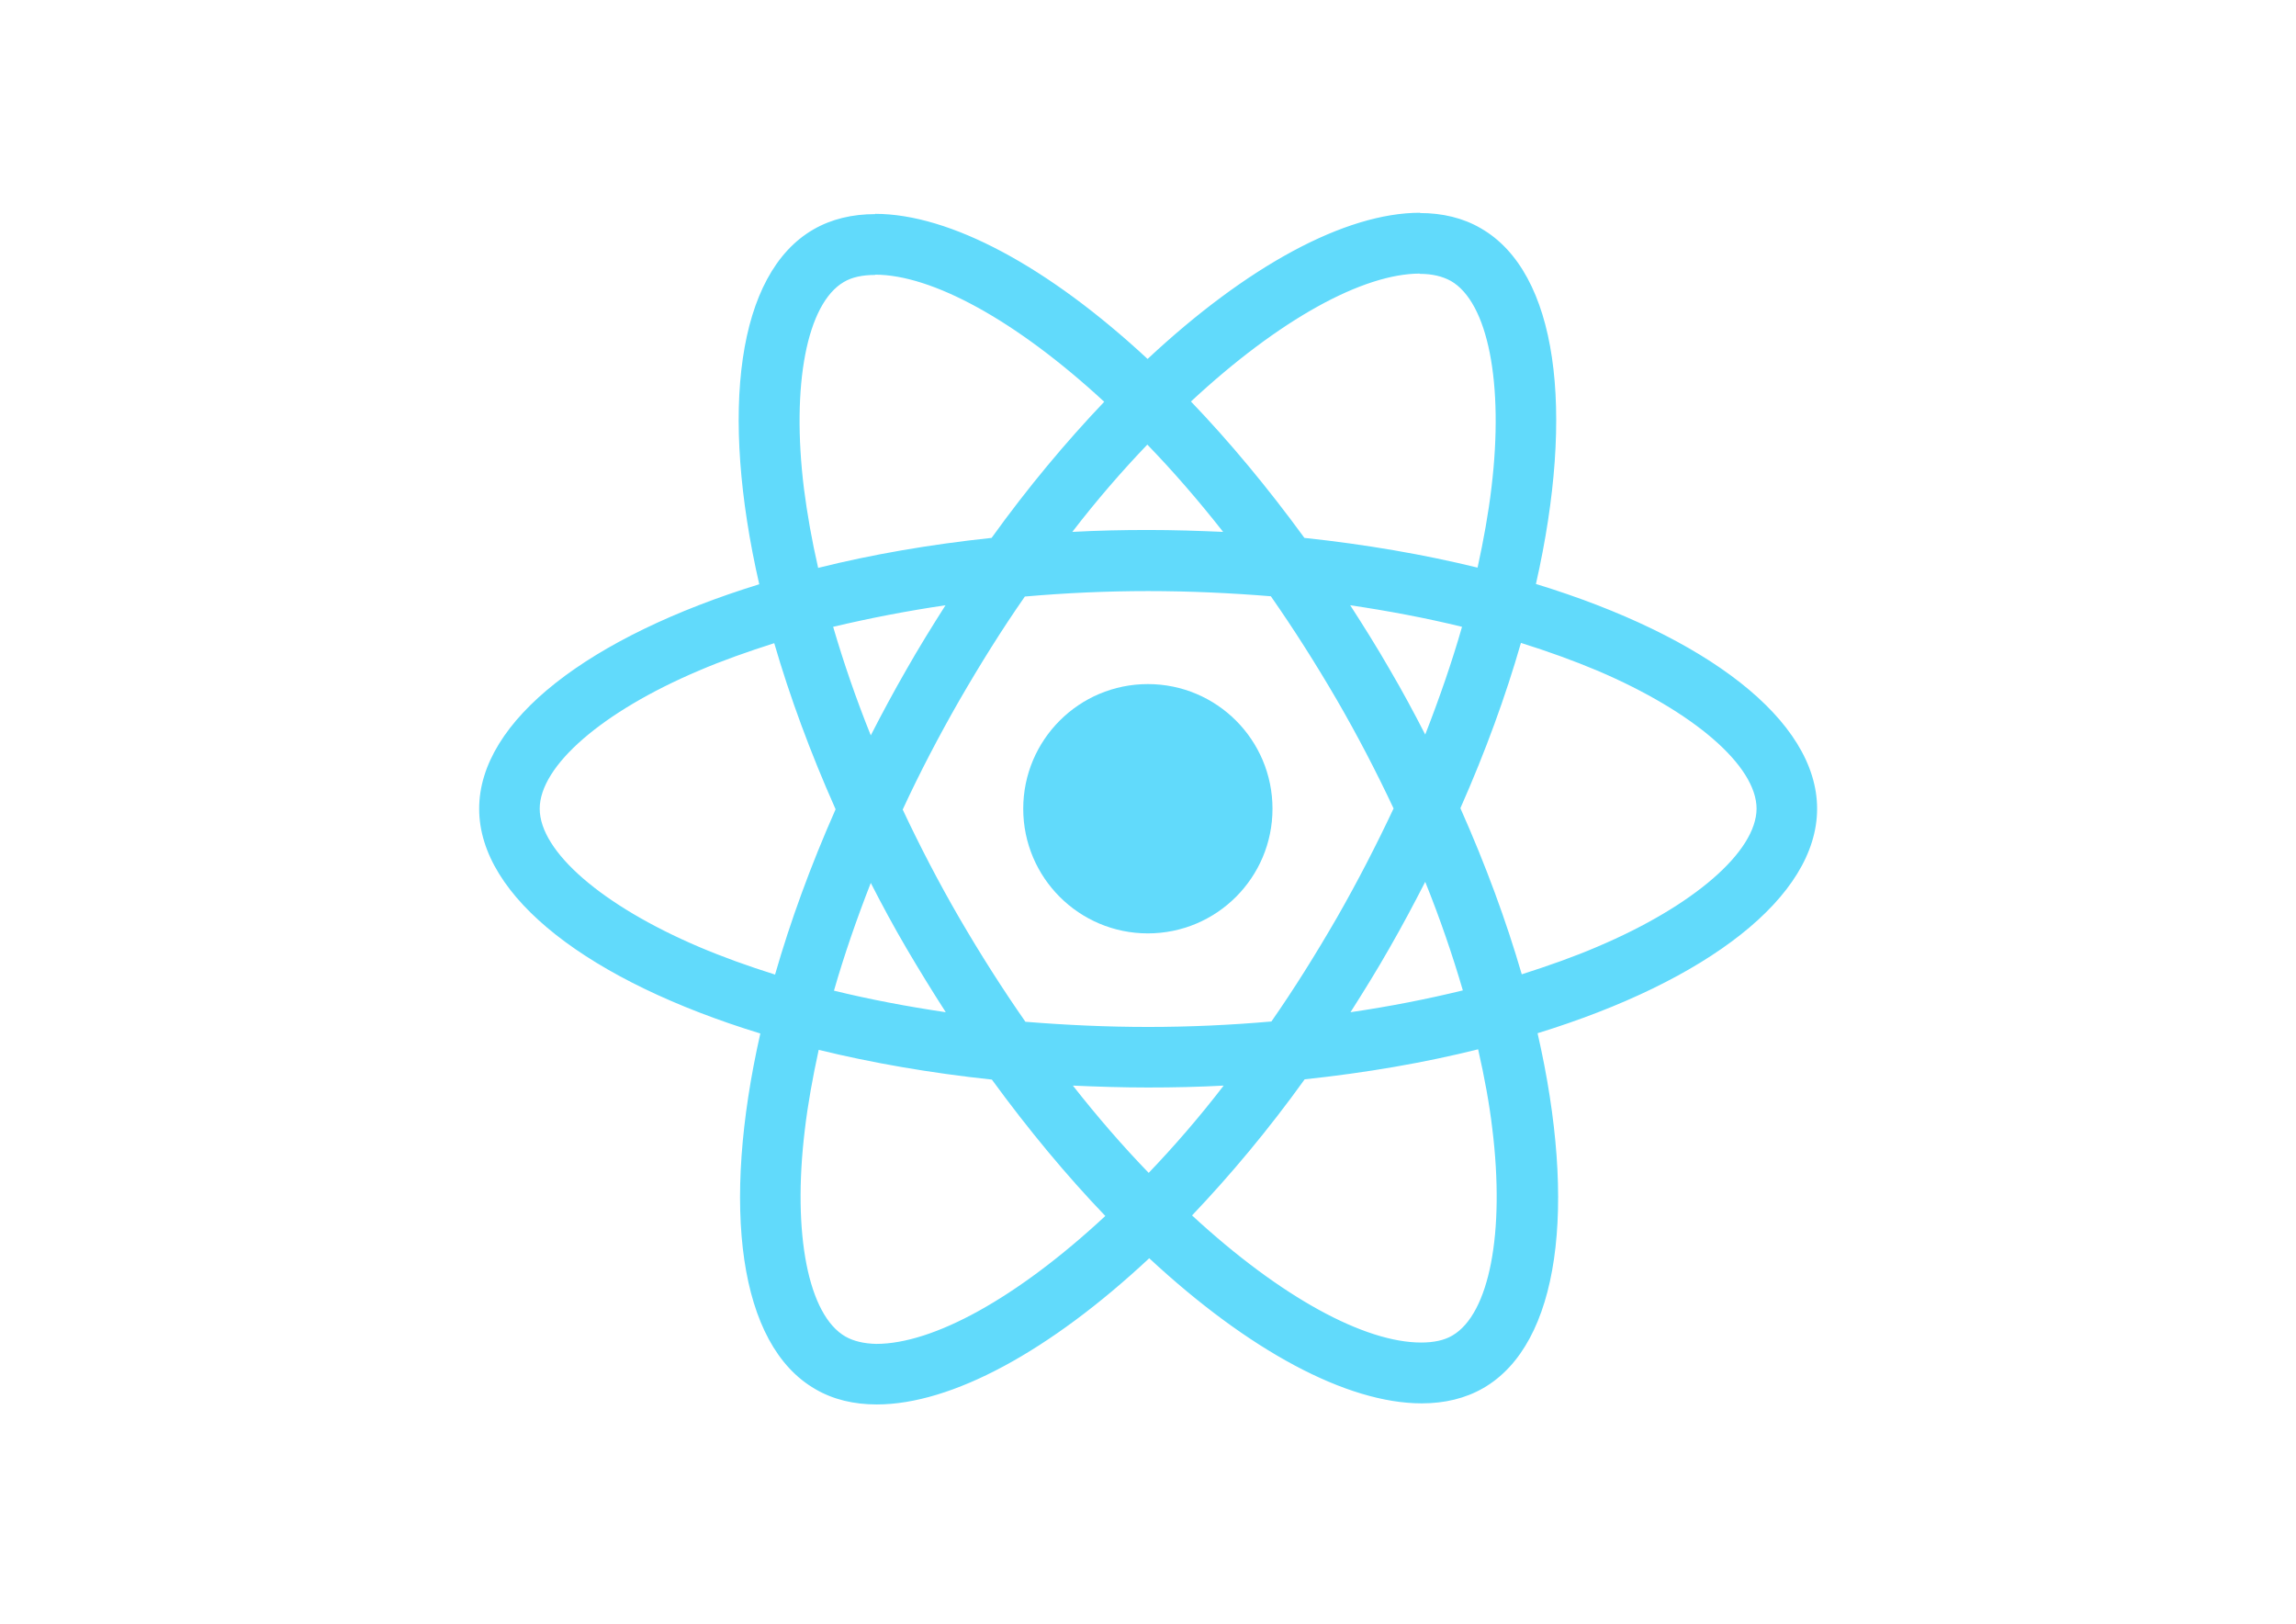
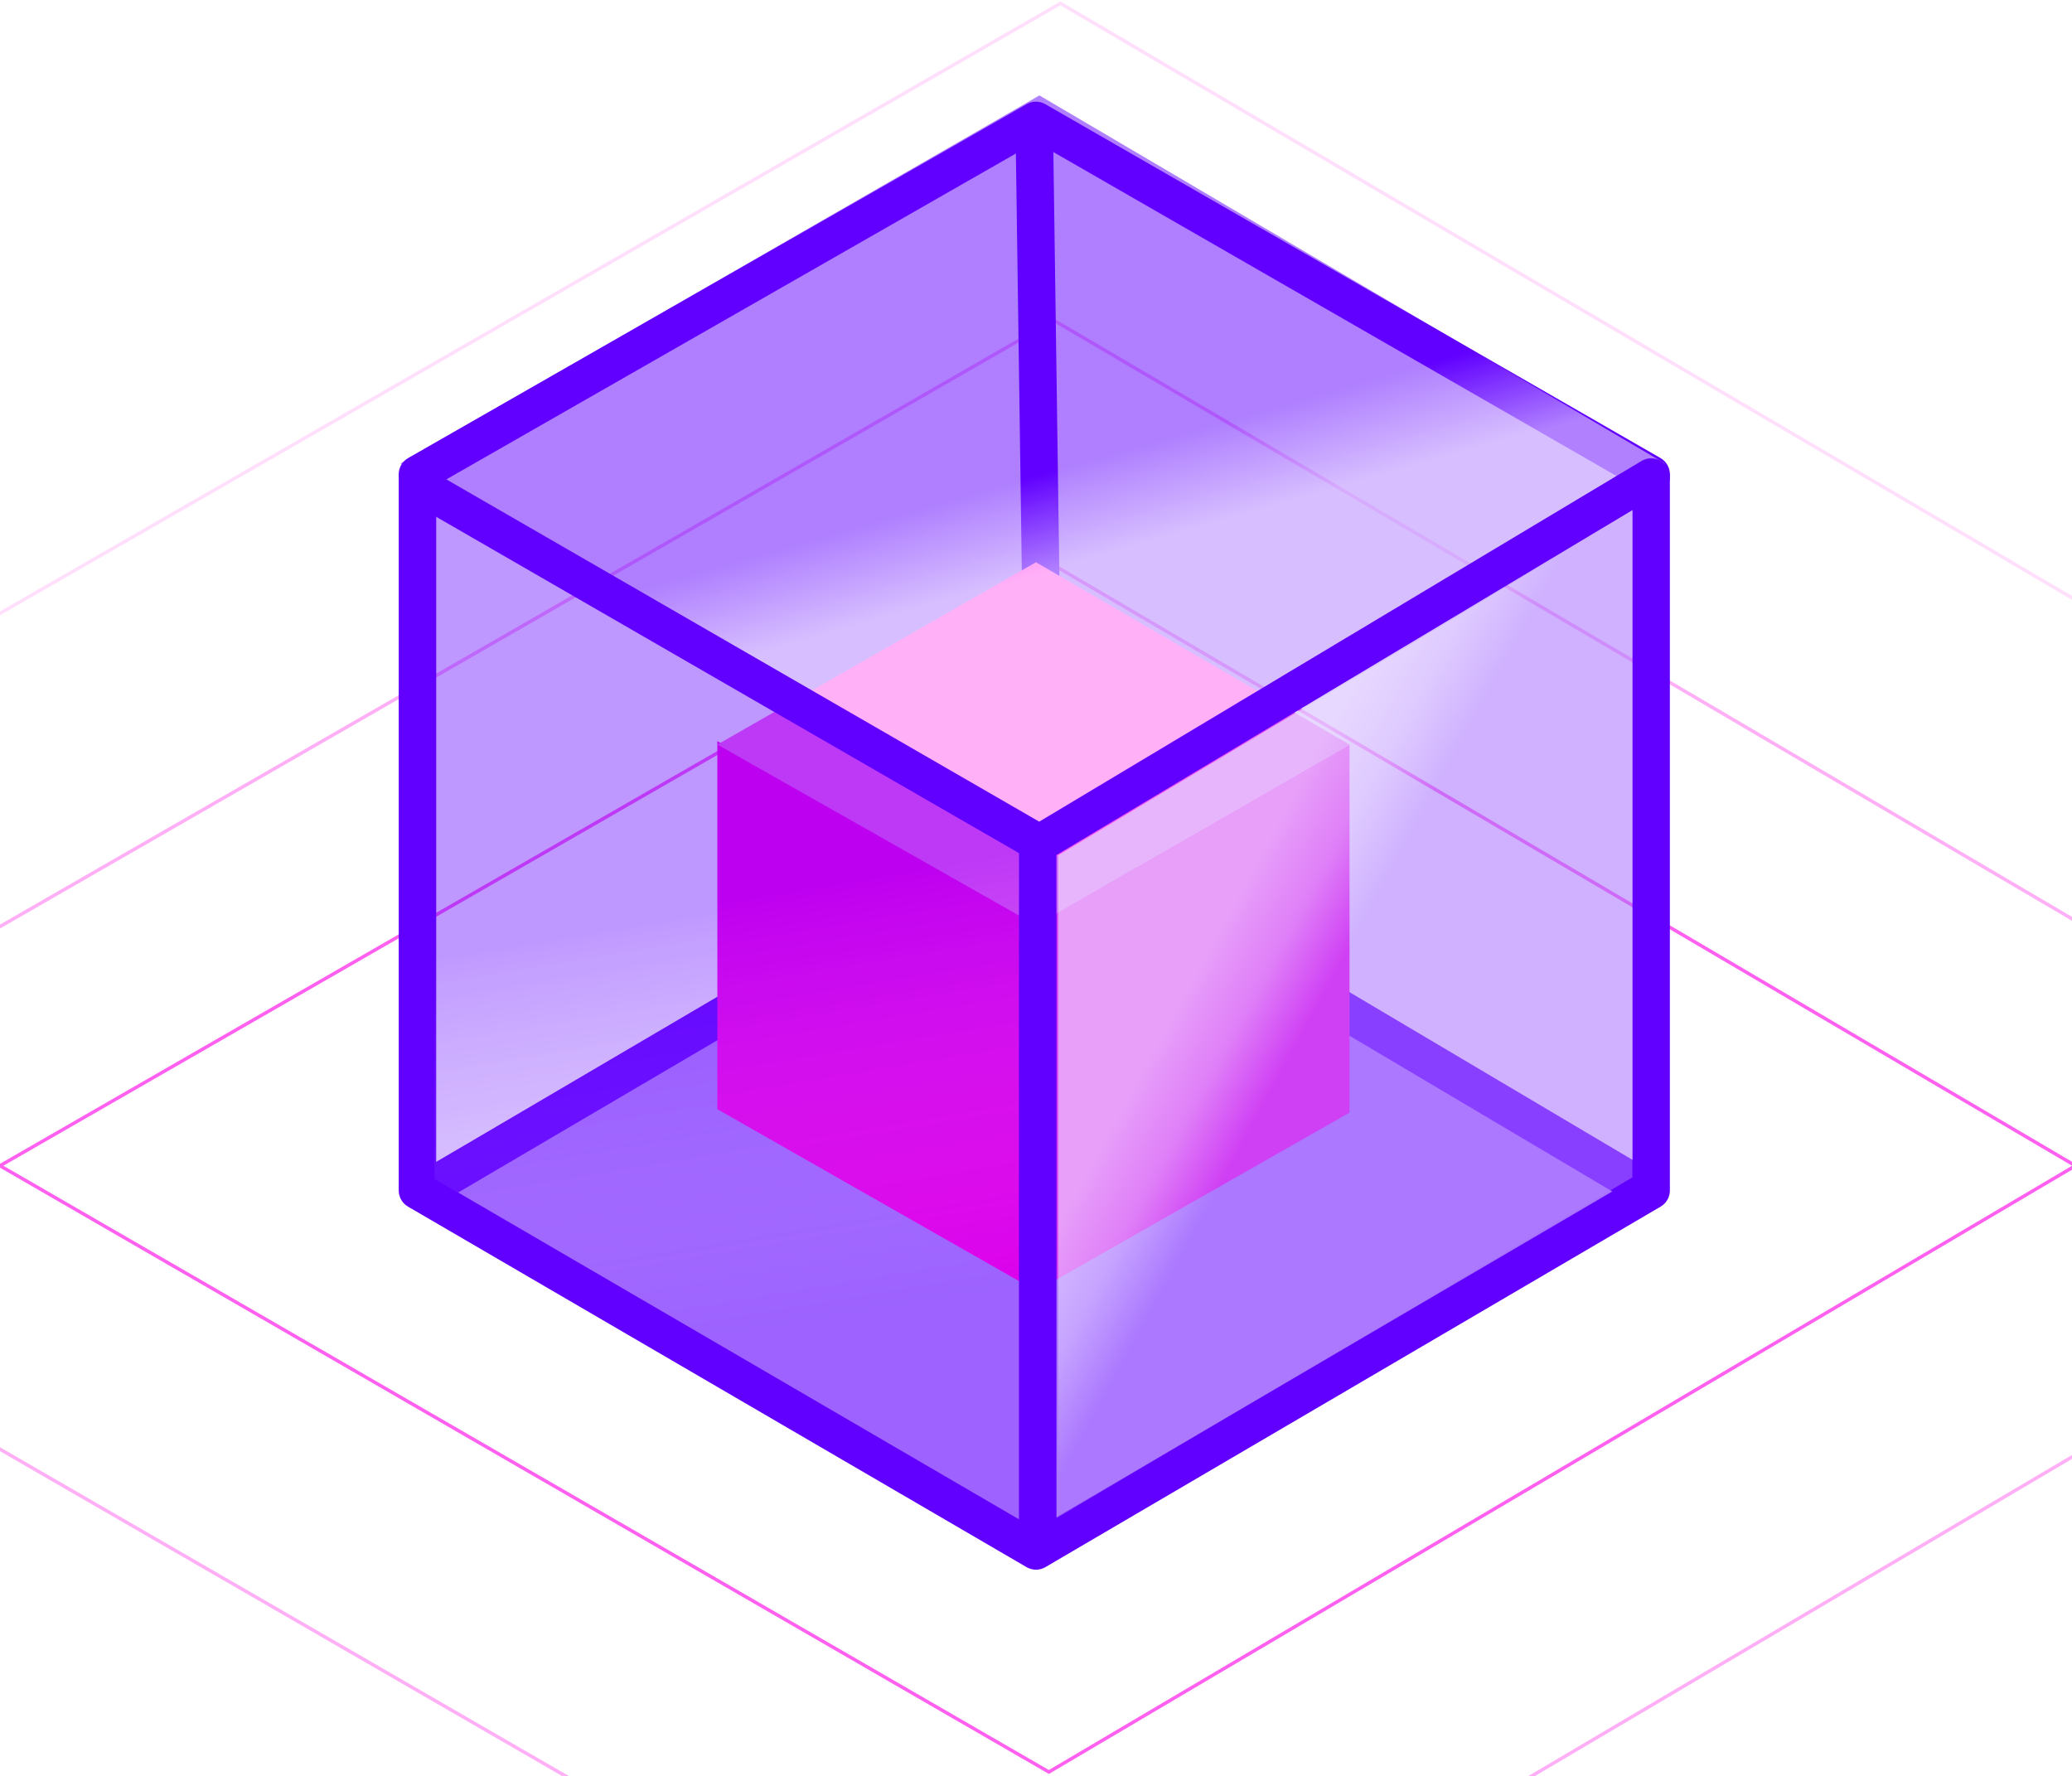
- <svg xmlns="http://www.w3.org/2000/svg" viewBox="0 0 841.9 595.3">
-   <g fill="#61DAFB">
-     <path d="M666.3 296.5c0-32.5-40.7-63.3-103.1-82.4 14.4-63.6 8-114.2-20.2-130.4-6.5-3.8-14.1-5.6-22.4-5.6v22.3c4.6 0 8.3.9 11.4 2.6 13.6 7.8 19.5 37.5 14.9 75.7-1.1 9.4-2.9 19.3-5.1 29.4-19.6-4.8-41-8.5-63.5-10.9-13.5-18.5-27.5-35.3-41.6-50 32.6-30.3 63.2-46.9 84-46.9V78c-27.5 0-63.5 19.6-99.9 53.6-36.4-33.8-72.4-53.2-99.9-53.2v22.3c20.7 0 51.4 16.5 84 46.6-14 14.7-28 31.4-41.3 49.9-22.6 2.4-44 6.1-63.6 11-2.3-10-4-19.7-5.2-29-4.7-38.2 1.1-67.9 14.6-75.8 3-1.8 6.9-2.6 11.5-2.6V78.5c-8.4 0-16 1.8-22.6 5.6-28.1 16.2-34.4 66.7-19.9 130.1-62.2 19.2-102.7 49.9-102.7 82.3 0 32.5 40.7 63.3 103.1 82.4-14.4 63.6-8 114.2 20.2 130.4 6.5 3.8 14.1 5.6 22.5 5.6 27.5 0 63.5-19.6 99.9-53.6 36.4 33.8 72.4 53.2 99.9 53.2 8.4 0 16-1.8 22.6-5.6 28.1-16.2 34.4-66.7 19.9-130.1 62-19.1 102.5-49.9 102.5-82.3zm-130.2-66.7c-3.7 12.9-8.3 26.2-13.5 39.5-4.1-8-8.4-16-13.1-24-4.6-8-9.5-15.8-14.4-23.4 14.2 2.1 27.9 4.7 41 7.9zm-45.8 106.5c-7.8 13.5-15.8 26.3-24.1 38.2-14.9 1.3-30 2-45.2 2-15.1 0-30.2-.7-45-1.9-8.3-11.9-16.4-24.6-24.2-38-7.6-13.1-14.5-26.4-20.8-39.8 6.2-13.4 13.2-26.8 20.7-39.9 7.8-13.5 15.8-26.3 24.1-38.2 14.9-1.3 30-2 45.2-2 15.1 0 30.2.7 45 1.9 8.3 11.9 16.4 24.6 24.2 38 7.6 13.1 14.5 26.4 20.8 39.8-6.3 13.4-13.2 26.8-20.7 39.9zm32.3-13c5.4 13.4 10 26.8 13.8 39.8-13.1 3.2-26.9 5.9-41.2 8 4.9-7.7 9.8-15.6 14.4-23.7 4.6-8 8.9-16.1 13-24.1zM421.2 430c-9.3-9.6-18.6-20.3-27.8-32 9 .4 18.2.7 27.5.7 9.4 0 18.7-.2 27.8-.7-9 11.7-18.3 22.4-27.5 32zm-74.4-58.9c-14.2-2.1-27.9-4.7-41-7.9 3.7-12.9 8.3-26.2 13.5-39.5 4.1 8 8.4 16 13.1 24 4.7 8 9.5 15.8 14.4 23.4zM420.7 163c9.3 9.6 18.6 20.3 27.8 32-9-.4-18.2-.7-27.5-.7-9.4 0-18.7.2-27.8.7 9-11.7 18.3-22.4 27.5-32zm-74 58.9c-4.9 7.7-9.8 15.6-14.4 23.7-4.6 8-8.9 16-13 24-5.4-13.4-10-26.8-13.8-39.8 13.1-3.1 26.9-5.8 41.2-7.9zm-90.5 125.2c-35.4-15.1-58.3-34.9-58.3-50.6 0-15.7 22.9-35.6 58.3-50.6 8.6-3.7 18-7 27.7-10.1 5.7 19.6 13.2 40 22.5 60.9-9.2 20.8-16.6 41.1-22.2 60.6-9.9-3.1-19.3-6.5-28-10.2zM310 490c-13.6-7.8-19.5-37.5-14.9-75.7 1.1-9.4 2.9-19.3 5.1-29.4 19.6 4.8 41 8.5 63.5 10.9 13.5 18.5 27.5 35.3 41.6 50-32.6 30.3-63.2 46.9-84 46.9-4.5-.1-8.3-1-11.3-2.7zm237.2-76.2c4.7 38.2-1.1 67.9-14.6 75.8-3 1.8-6.9 2.6-11.5 2.6-20.7 0-51.4-16.5-84-46.6 14-14.7 28-31.4 41.3-49.9 22.6-2.4 44-6.1 63.6-11 2.3 10.1 4.1 19.8 5.2 29.1zm38.5-66.7c-8.6 3.7-18 7-27.7 10.1-5.7-19.6-13.2-40-22.5-60.9 9.2-20.8 16.6-41.1 22.2-60.6 9.9 3.1 19.3 6.5 28.1 10.2 35.4 15.1 58.3 34.9 58.3 50.6-.1 15.7-23 35.6-58.4 50.6zM320.8 78.4z" />
-     <circle cx="420.9" cy="296.5" r="45.7" />
-     <path d="M520.5 78.1z" />
+ <svg xmlns="http://www.w3.org/2000/svg" width="608px" height="521px" viewBox="0 0 608 521" version="1.1">
+   <defs>
+     <linearGradient x1="44.925%" y1="38.814%" x2="49.064%" y2="81.695%" id="linearGradient-1">
+       <stop stop-color="#6100FF" stop-opacity="0.47" offset="0.423%" />
+       <stop stop-color="#FFFFFF" stop-opacity="0" offset="100%" />
+     </linearGradient>
+     <linearGradient x1="62.534%" y1="59.084%" x2="57.143%" y2="48.152%" id="linearGradient-2">
+       <stop stop-color="#FFFFFF" offset="0%" />
+       <stop stop-color="#FFFFFF" stop-opacity="0" offset="100%" />
+     </linearGradient>
+     <linearGradient x1="44.53%" y1="24.237%" x2="57.406%" y2="36.61%" id="linearGradient-3">
+       <stop stop-color="#FFFFFF" offset="0%" />
+       <stop stop-color="#FFFFFF" stop-opacity="0.656" offset="51.042%" />
+       <stop stop-color="#FFFFFF" stop-opacity="0" offset="100%" />
+     </linearGradient>
+   </defs>
+   <g id="Page-1" stroke="none" stroke-width="1" fill="none" fill-rule="evenodd">
+     <g id="logo" transform="translate(-315, 1)">
+       <polygon id="Path" stroke="#FF60EF" points="622.783 519 315 341.09 622.783 164 924 341.09" />
+       <polygon id="Path" stroke-opacity="0.5" stroke="#FF60EF" points="624.217 603 182 347.411 624.217 93 1057 347.411" />
+       <polygon id="Path" stroke-opacity="0.2" stroke="#FF60EF" points="626.179 722 0 360.166 626.179 0 1239 360.166" />
+       <polygon id="Path" fill-opacity="0.5" fill="#6100FF" fill-rule="nonzero" points="620 243.5 432.5 135 620 27 803.5 135" />
+       <polygon id="Path" fill-opacity="0.5" fill="#6100FF" fill-rule="nonzero" points="620 454.5 432.5 346 620 238 803.5 346" />
+       <path d="M438.5,349 L615.5,245 M799.5,349 L624,245" id="Shape" stroke="#6100FF" stroke-width="11" />
+       <polygon id="Path" stroke="#6100FF" stroke-width="11" stroke-linejoin="round" points="437.5 348.34 437.5 138.19 618.993 34.341 799.5 138.181 799.5 348.348 618.993 454.13" />
+       <polygon id="Path" fill="#FF00E5" fill-rule="nonzero" points="525.5 324.5 525.5 216.5 618.5 270 618.5 377.5" />
+       <polygon id="Path" fill="#FF00E5" fill-rule="nonzero" points="711 325.5 711 217.5 618 271 618 378.5" />
+       <line x1="620.5" y1="178" x2="618.5" y2="37" id="Path" stroke="#6100FF" stroke-width="11" />
+       <polygon id="Path" fill="#FF60EF" fill-rule="nonzero" points="619 164 525.5 217.5 619 270.5 711 217.5" />
+       <polygon id="Path" fill-opacity="0.45" fill="#6100FF" fill-rule="nonzero" opacity="0.5" points="620 247 438.5 141 438.5 347.5 616.5 453.5" />
+       <polygon id="Path" fill="url(#linearGradient-1)" fill-rule="nonzero" opacity="0.5" points="614 249.5 442.5 150 442.5 345 614 445" />
+       <polygon id="Path" fill-opacity="0.2" fill="#6100FF" fill-rule="nonzero" opacity="0.5" points="620.5 246.17 797.5 140 797.5 346.83 623.913 453" />
+       <polygon id="Path" fill-opacity="0.5" fill="url(#linearGradient-2)" fill-rule="nonzero" points="620 243.5 432.5 135 620 27 803.5 135" />
+       <polygon id="Path" fill="#AF7EFF" fill-rule="nonzero" opacity="0.5" points="625 250.5 794 148.5 794 344.5 625 444.5" />
+       <polygon id="Path" fill="url(#linearGradient-3)" fill-rule="nonzero" opacity="0.5" points="625.5 250 794 149 794 345.5 625.5 444" />
+       <line x1="619.5" y1="453" x2="619.5" y2="244" id="Path" stroke="#6100FF" stroke-width="11" />
+       <polyline id="Path" stroke="#6100FF" stroke-width="11" stroke-linecap="round" stroke-linejoin="round" points="439 142 620 246.5 799.5 139" />
+     </g>
  </g>
</svg>
